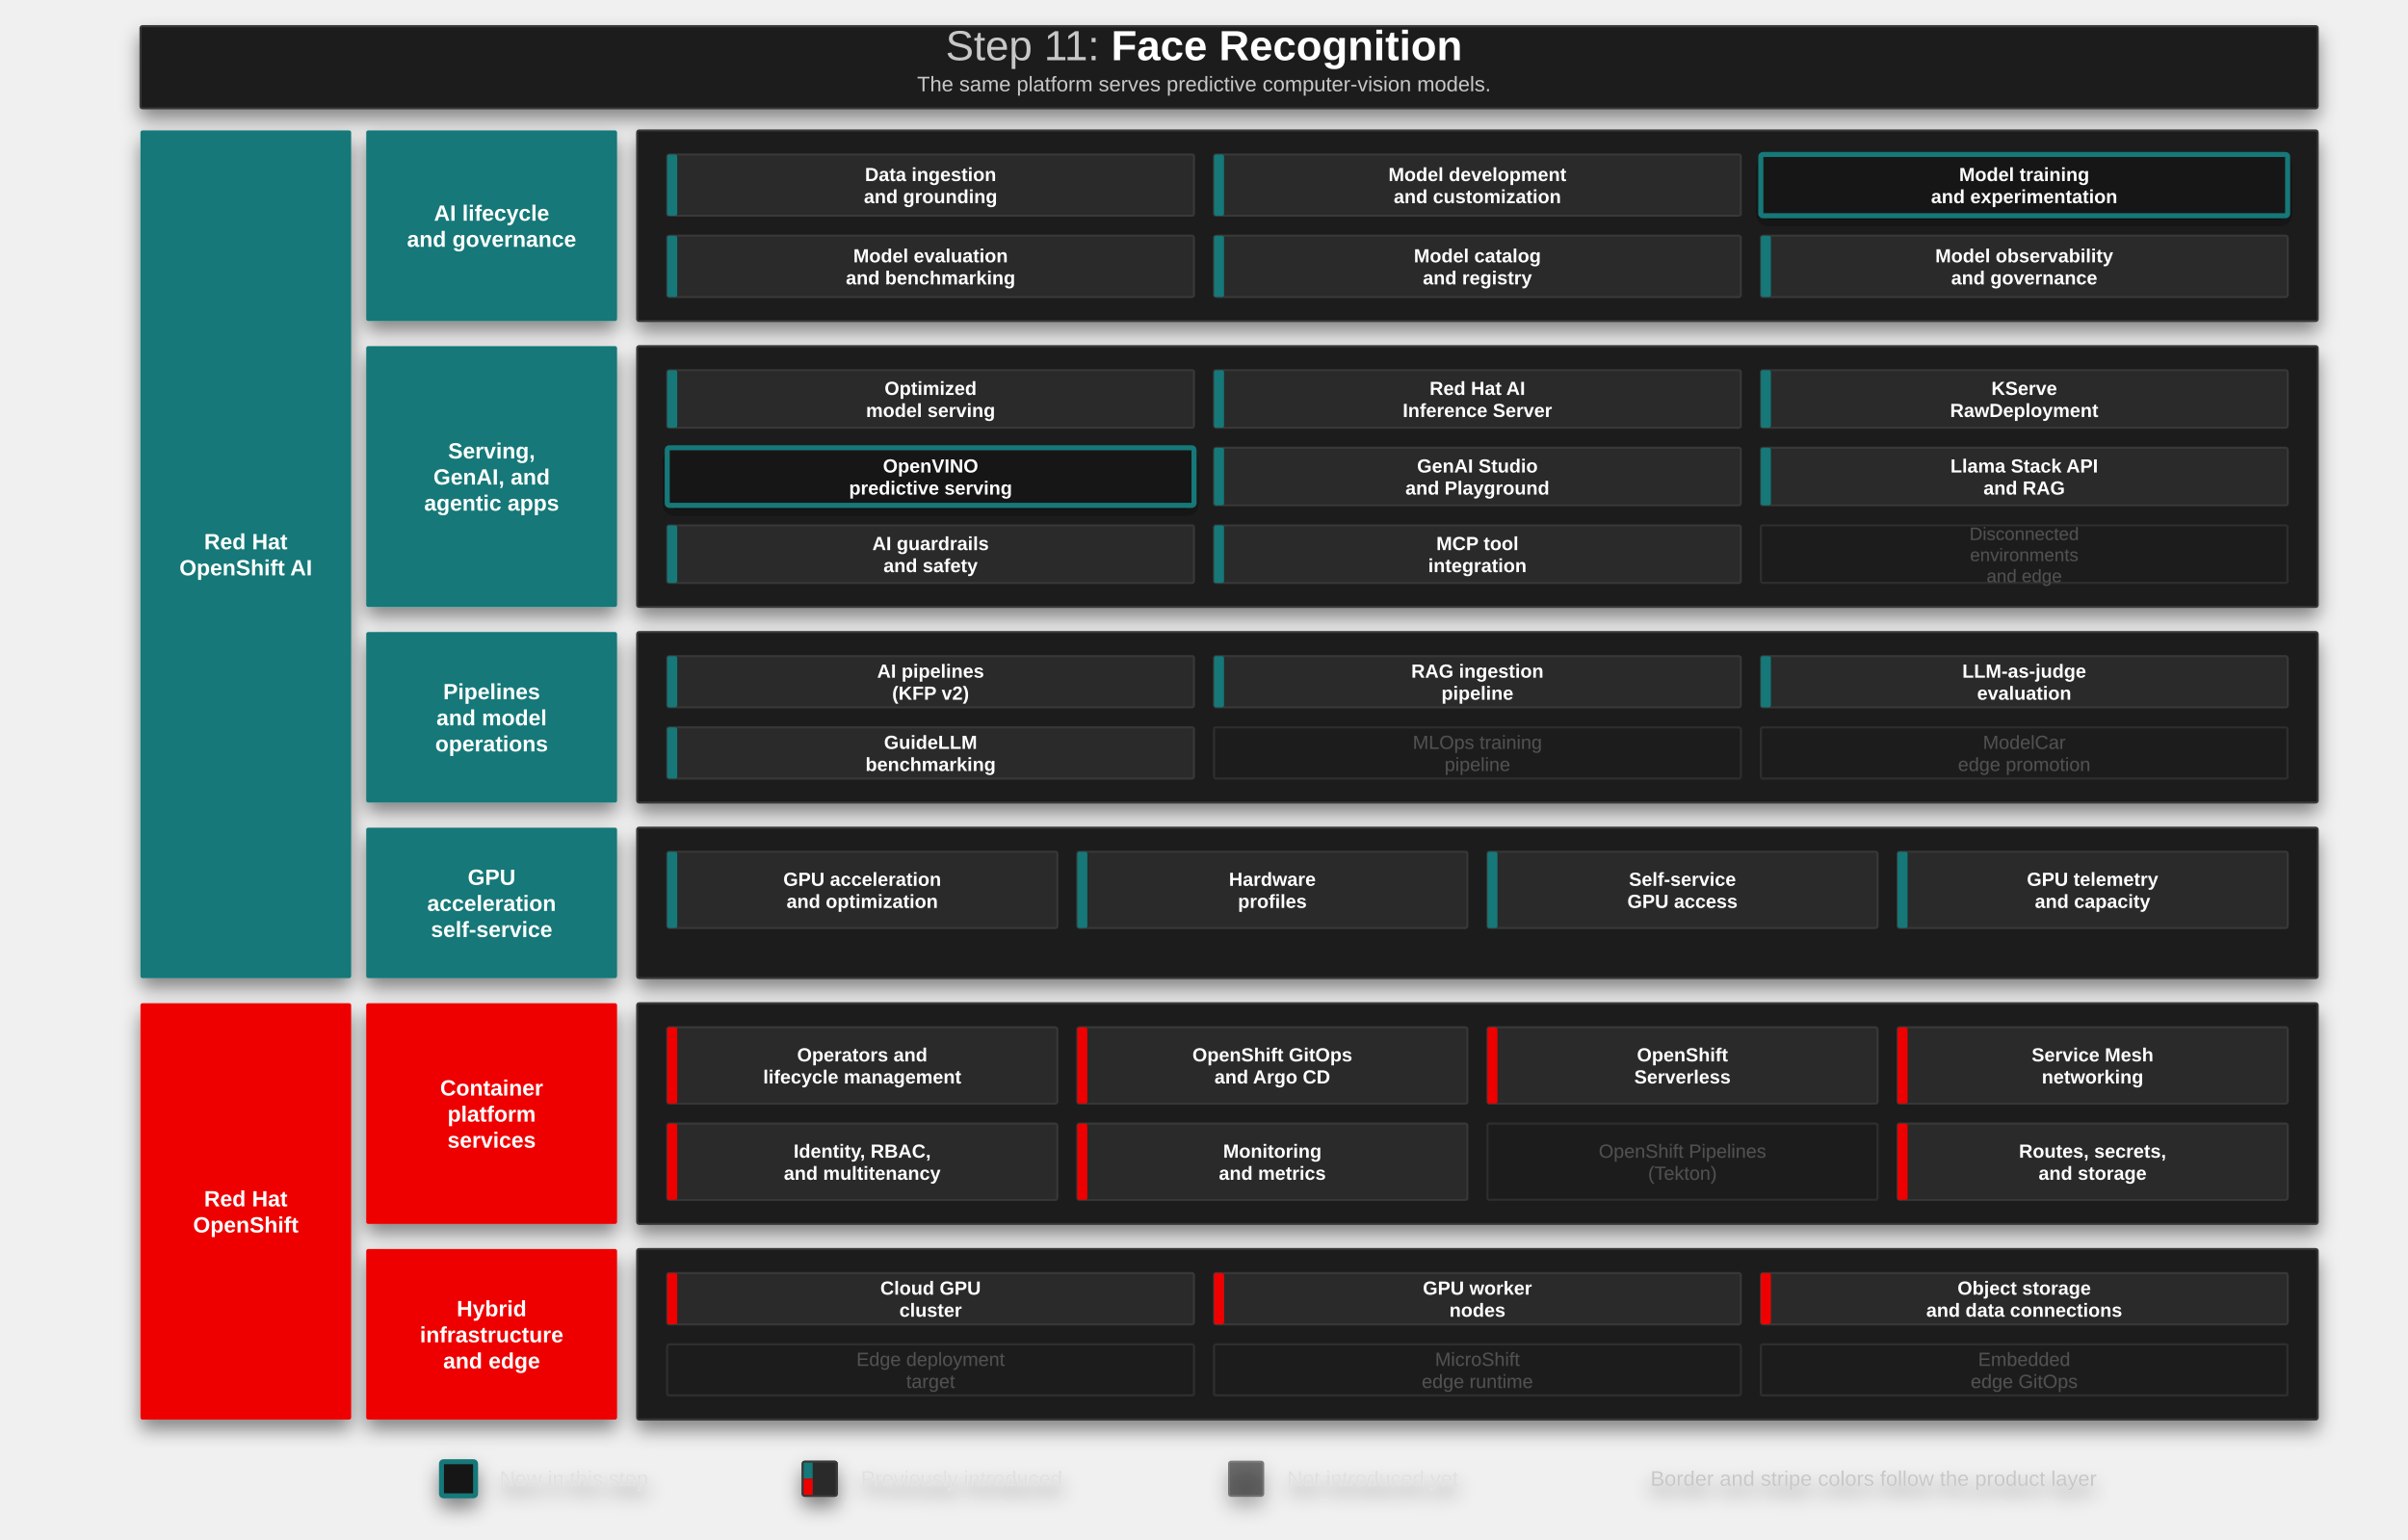
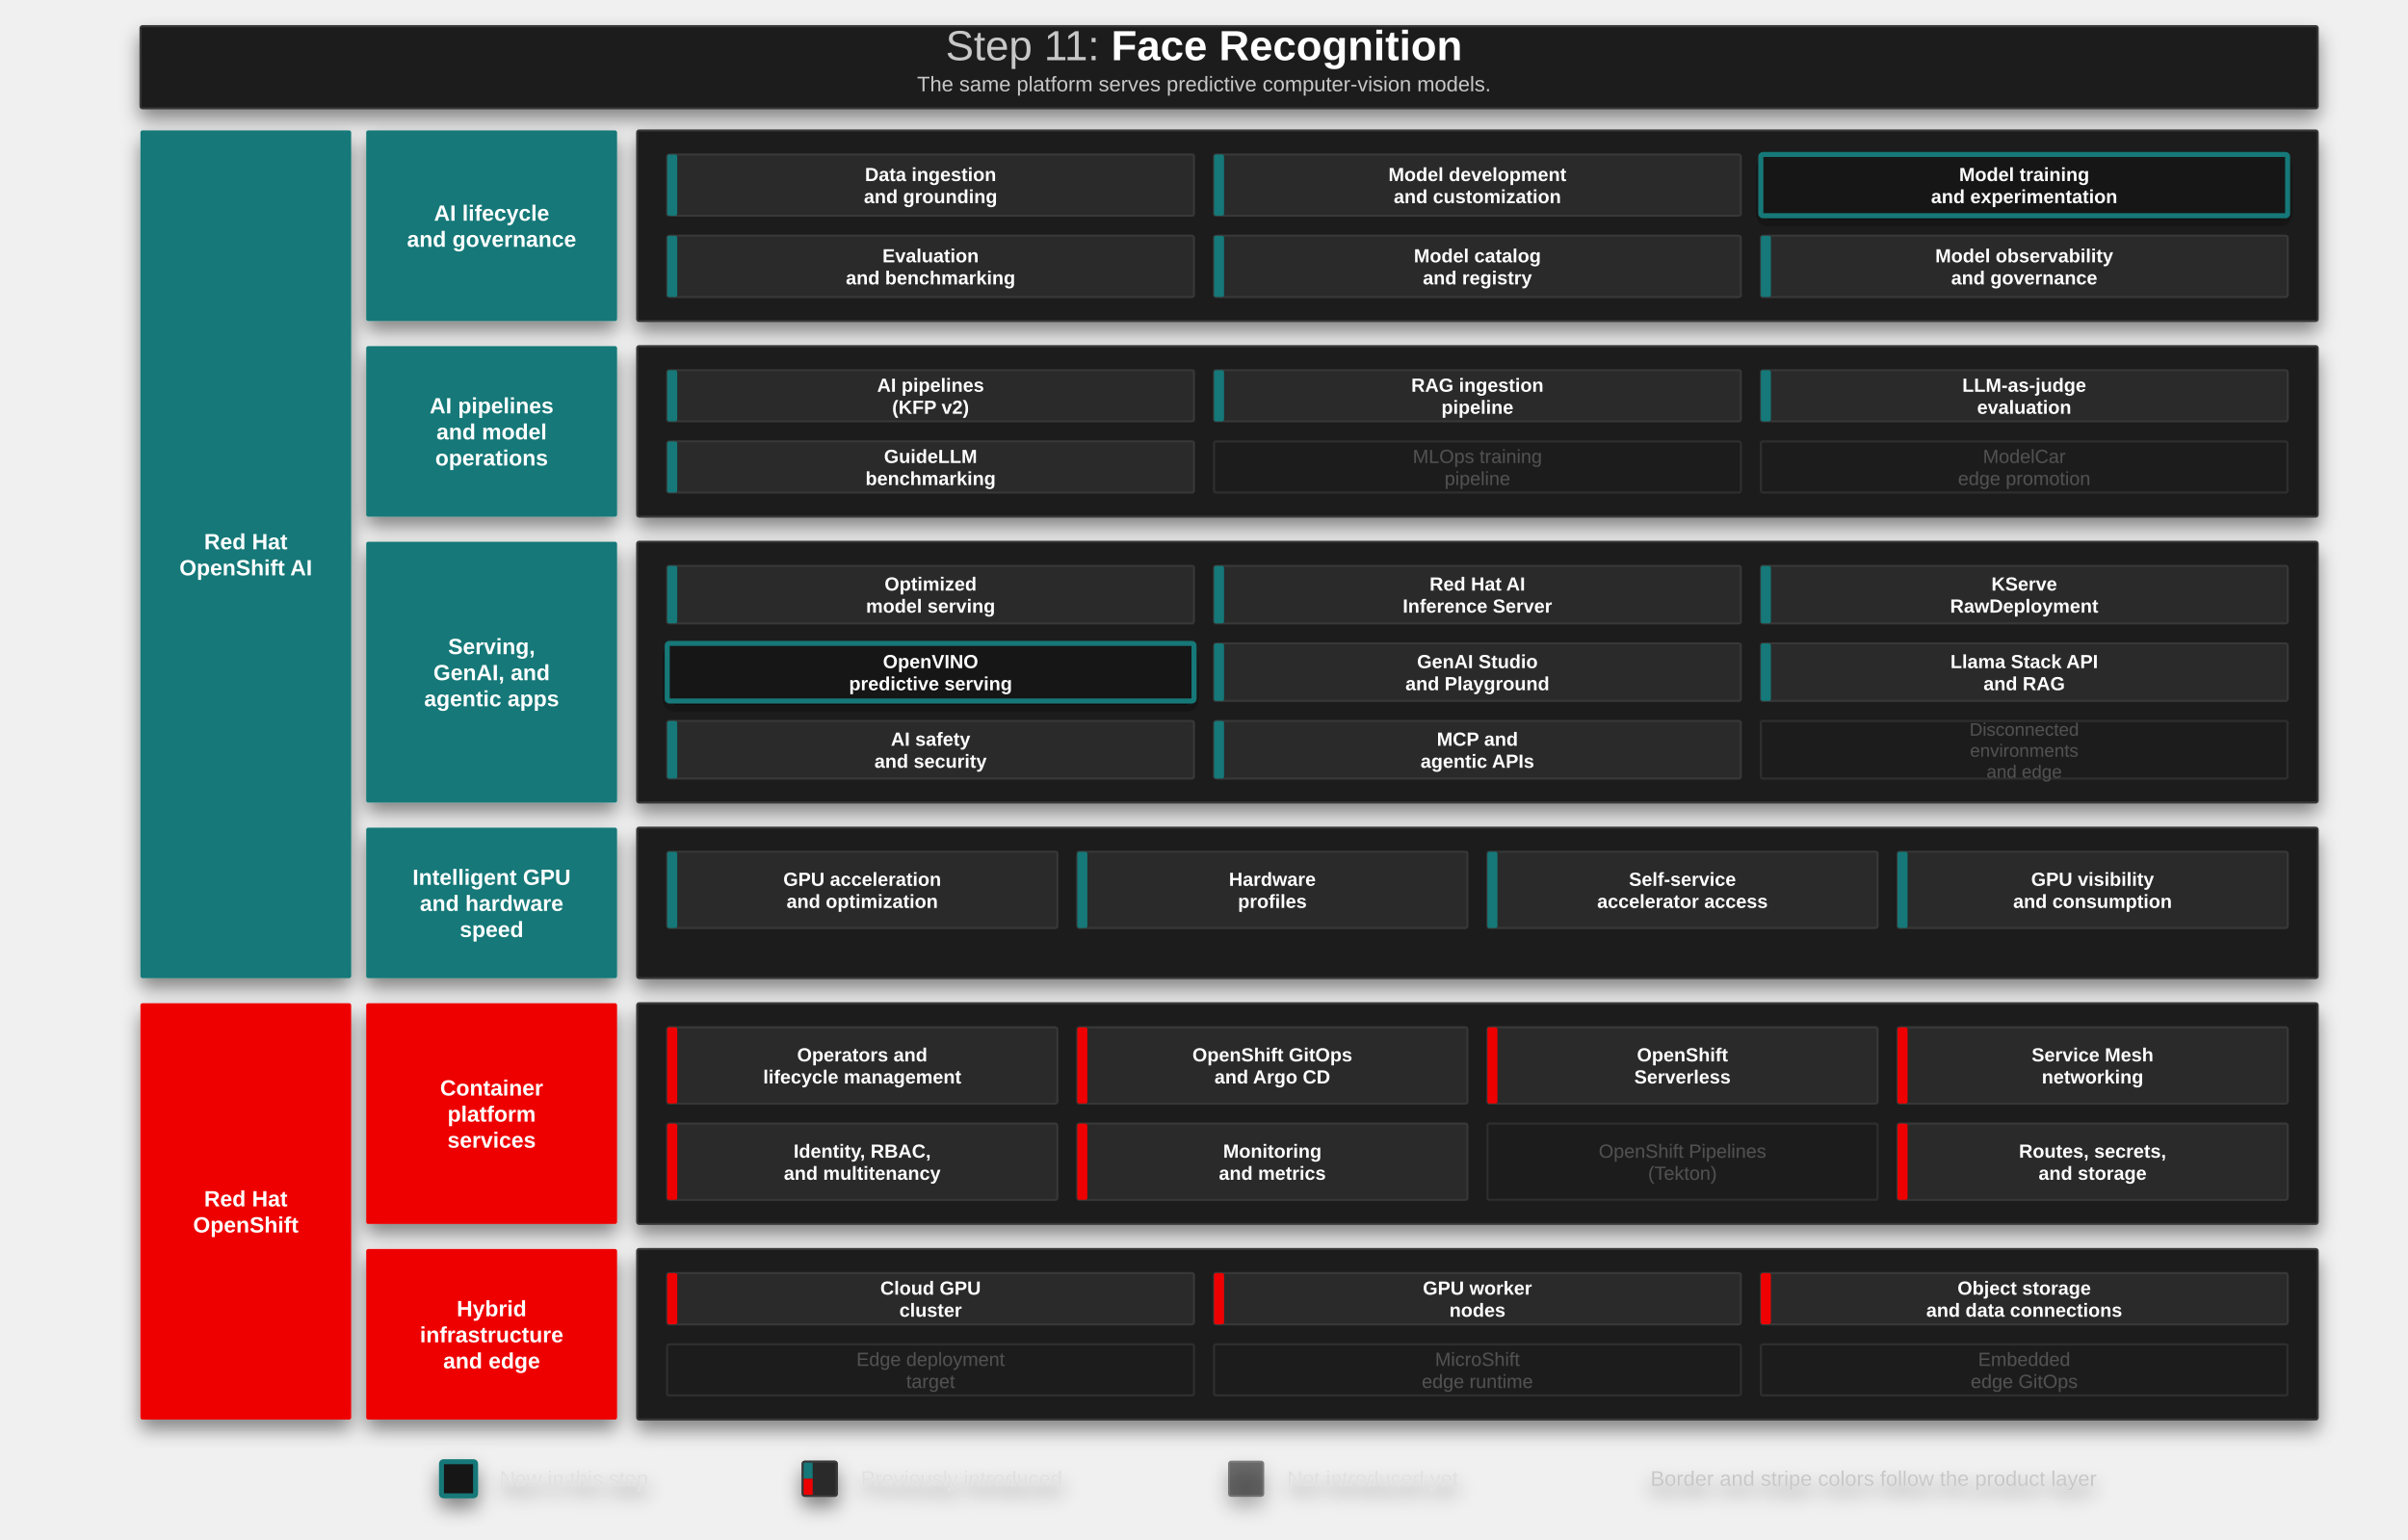
<svg xmlns="http://www.w3.org/2000/svg" width="2400" height="1535" viewBox="0 0 2400 1535" role="img" aria-labelledby="title desc">
  <style>.display{font-family:'Red Hat Display','Arial',sans-serif}.body{font-family:'Red Hat Text','Arial',sans-serif}</style>
  <defs>
    <filter id="lift" x="-20%" y="-20%" width="140%" height="140%">
      <feDropShadow dx="0" dy="6" stdDeviation="5" flood-color="#000" flood-opacity="0.55" />
    </filter>
    <filter id="panelShadow" x="-8%" y="-8%" width="116%" height="116%">
      <feDropShadow dx="0" dy="10" stdDeviation="9" flood-color="#000" flood-opacity="0.45" />
    </filter>
  </defs>
  <g filter="url(#panelShadow)">
    <rect x="140" y="26" width="2170" height="82" rx="2" fill="#1f1f1f" stroke="#383838" stroke-width="2" />
    <text x="1200.0" y="60" class="display" font-size="42" fill="#ffffff" font-weight="700" text-anchor="middle">
      <tspan fill="#c7c7c7" font-weight="500">Step 11:</tspan> Face Recognition</text>
    <text x="1200.0" y="91" class="body" font-size="21" fill="#c7c7c7" text-anchor="middle">The same platform serves predictive computer-vision models.</text>
    <rect x="140" y="130" width="210" height="845" rx="2" fill="#147878" stroke="#147878" stroke-width="0" />
    <text x="245.0" y="547.5" class="body" font-size="22" fill="#ffffff" font-weight="700" text-anchor="middle">Red Hat</text>
    <text x="245.0" y="573.5" class="body" font-size="22" fill="#ffffff" font-weight="700" text-anchor="middle">OpenShift AI</text>
    <rect x="140" y="1000" width="210" height="415" rx="2" fill="#ee0000" stroke="#ee0000" stroke-width="0" />
    <text x="245.0" y="1202.5" class="body" font-size="22" fill="#ffffff" font-weight="700" text-anchor="middle">Red Hat</text>
    <text x="245.0" y="1228.5" class="body" font-size="22" fill="#ffffff" font-weight="700" text-anchor="middle">OpenShift</text>
    <rect x="365" y="130" width="250" height="190" rx="2" fill="#147878" stroke="#147878" stroke-width="0" />
    <text x="490.0" y="220.0" class="body" font-size="22" fill="#ffffff" font-weight="700" text-anchor="middle">AI lifecycle</text>
    <text x="490.0" y="246.0" class="body" font-size="22" fill="#ffffff" font-weight="700" text-anchor="middle">and governance</text>
    <rect x="635" y="130" width="1675" height="190" rx="2" fill="#1f1f1f" stroke="#383838" stroke-width="2" />
    <g>
      <rect x="665.0" y="154.0" width="525.0" height="61.0" rx="2" fill="#292929" stroke="#383838" stroke-width="2.0" />
      <rect x="665.0" y="154.0" width="10" height="61.0" rx="2" fill="#147878" stroke="#147878" stroke-width="0" />
      <text x="927.5" y="180.5" class="body" font-size="19" fill="#ffffff" font-weight="550" text-anchor="middle">Data ingestion</text>
      <text x="927.5" y="202.5" class="body" font-size="19" fill="#ffffff" font-weight="550" text-anchor="middle">and grounding</text>
    </g>
    <g>
      <rect x="1210.0" y="154.0" width="525.0" height="61.0" rx="2" fill="#292929" stroke="#383838" stroke-width="2.0" />
      <rect x="1210.0" y="154.0" width="10" height="61.0" rx="2" fill="#147878" stroke="#147878" stroke-width="0" />
      <text x="1472.5" y="180.5" class="body" font-size="19" fill="#ffffff" font-weight="550" text-anchor="middle">Model development</text>
      <text x="1472.5" y="202.5" class="body" font-size="19" fill="#ffffff" font-weight="550" text-anchor="middle">and customization</text>
    </g>
    <g filter="url(#lift)">
      <rect x="1755.0" y="154.0" width="525.0" height="61.0" rx="2" fill="#151515" stroke="#147878" stroke-width="5.0" />
      <text x="2017.5" y="180.5" class="body" font-size="19" fill="#ffffff" font-weight="700" text-anchor="middle">Model training</text>
      <text x="2017.5" y="202.5" class="body" font-size="19" fill="#ffffff" font-weight="700" text-anchor="middle">and experimentation</text>
    </g>
    <g>
      <rect x="665.0" y="235.0" width="525.0" height="61.0" rx="2" fill="#292929" stroke="#383838" stroke-width="2.0" />
      <rect x="665.0" y="235.0" width="10" height="61.0" rx="2" fill="#147878" stroke="#147878" stroke-width="0" />
-       <text x="927.5" y="261.5" class="body" font-size="19" fill="#ffffff" font-weight="550" text-anchor="middle">Model evaluation</text>
+       <text x="927.5" y="261.5" class="body" font-size="19" fill="#ffffff" font-weight="550" text-anchor="middle">Evaluation</text>
      <text x="927.5" y="283.5" class="body" font-size="19" fill="#ffffff" font-weight="550" text-anchor="middle">and benchmarking</text>
    </g>
    <g>
      <rect x="1210.0" y="235.0" width="525.0" height="61.0" rx="2" fill="#292929" stroke="#383838" stroke-width="2.0" />
      <rect x="1210.0" y="235.0" width="10" height="61.0" rx="2" fill="#147878" stroke="#147878" stroke-width="0" />
      <text x="1472.5" y="261.5" class="body" font-size="19" fill="#ffffff" font-weight="550" text-anchor="middle">Model catalog</text>
      <text x="1472.5" y="283.5" class="body" font-size="19" fill="#ffffff" font-weight="550" text-anchor="middle">and registry</text>
    </g>
    <g>
      <rect x="1755.0" y="235.0" width="525.0" height="61.0" rx="2" fill="#292929" stroke="#383838" stroke-width="2.0" />
      <rect x="1755.0" y="235.0" width="10" height="61.0" rx="2" fill="#147878" stroke="#147878" stroke-width="0" />
      <text x="2017.5" y="261.5" class="body" font-size="19" fill="#ffffff" font-weight="550" text-anchor="middle">Model observability</text>
      <text x="2017.5" y="283.5" class="body" font-size="19" fill="#ffffff" font-weight="550" text-anchor="middle">and governance</text>
    </g>
-     <rect x="365" y="345" width="250" height="260" rx="2" fill="#147878" stroke="#147878" stroke-width="0" />
-     <text x="490.0" y="457.0" class="body" font-size="22" fill="#ffffff" font-weight="700" text-anchor="middle">Serving,</text>
-     <text x="490.0" y="483.0" class="body" font-size="22" fill="#ffffff" font-weight="700" text-anchor="middle">GenAI, and</text>
-     <text x="490.0" y="509.0" class="body" font-size="22" fill="#ffffff" font-weight="700" text-anchor="middle">agentic apps</text>
-     <rect x="635" y="345" width="1675" height="260" rx="2" fill="#1f1f1f" stroke="#383838" stroke-width="2" />
-     <g>
-       <rect x="665.0" y="369.0" width="525.0" height="57.333" rx="2" fill="#292929" stroke="#383838" stroke-width="2.0" />
-       <rect x="665.0" y="369.0" width="10" height="57.333" rx="2" fill="#147878" stroke="#147878" stroke-width="0" />
-       <text x="927.5" y="393.667" class="body" font-size="19" fill="#ffffff" font-weight="550" text-anchor="middle">Optimized</text>
-       <text x="927.5" y="415.667" class="body" font-size="19" fill="#ffffff" font-weight="550" text-anchor="middle">model serving</text>
-     </g>
-     <g>
-       <rect x="1210.0" y="369.0" width="525.0" height="57.333" rx="2" fill="#292929" stroke="#383838" stroke-width="2.0" />
-       <rect x="1210.0" y="369.0" width="10" height="57.333" rx="2" fill="#147878" stroke="#147878" stroke-width="0" />
-       <text x="1472.5" y="393.667" class="body" font-size="19" fill="#ffffff" font-weight="550" text-anchor="middle">Red Hat AI</text>
-       <text x="1472.5" y="415.667" class="body" font-size="19" fill="#ffffff" font-weight="550" text-anchor="middle">Inference Server</text>
-     </g>
-     <g>
-       <rect x="1755.0" y="369.0" width="525.0" height="57.333" rx="2" fill="#292929" stroke="#383838" stroke-width="2.0" />
-       <rect x="1755.0" y="369.0" width="10" height="57.333" rx="2" fill="#147878" stroke="#147878" stroke-width="0" />
-       <text x="2017.5" y="393.667" class="body" font-size="19" fill="#ffffff" font-weight="550" text-anchor="middle">KServe</text>
-       <text x="2017.5" y="415.667" class="body" font-size="19" fill="#ffffff" font-weight="550" text-anchor="middle">RawDeployment</text>
+     <rect x="365" y="345" width="250" height="170" rx="2" fill="#147878" stroke="#147878" stroke-width="0" />
+     <text x="490.0" y="412.0" class="body" font-size="22" fill="#ffffff" font-weight="700" text-anchor="middle">AI pipelines</text>
+     <text x="490.0" y="438.0" class="body" font-size="22" fill="#ffffff" font-weight="700" text-anchor="middle">and model</text>
+     <text x="490.0" y="464.0" class="body" font-size="22" fill="#ffffff" font-weight="700" text-anchor="middle">operations</text>
+     <rect x="635" y="345" width="1675" height="170" rx="2" fill="#1f1f1f" stroke="#383838" stroke-width="2" />
+     <g>
+       <rect x="665.0" y="369.0" width="525.0" height="51.0" rx="2" fill="#292929" stroke="#383838" stroke-width="2.0" />
+       <rect x="665.0" y="369.0" width="10" height="51.0" rx="2" fill="#147878" stroke="#147878" stroke-width="0" />
+       <text x="927.5" y="390.5" class="body" font-size="19" fill="#ffffff" font-weight="550" text-anchor="middle">AI pipelines</text>
+       <text x="927.5" y="412.5" class="body" font-size="19" fill="#ffffff" font-weight="550" text-anchor="middle">(KFP v2)</text>
+     </g>
+     <g>
+       <rect x="1210.0" y="369.0" width="525.0" height="51.0" rx="2" fill="#292929" stroke="#383838" stroke-width="2.0" />
+       <rect x="1210.0" y="369.0" width="10" height="51.0" rx="2" fill="#147878" stroke="#147878" stroke-width="0" />
+       <text x="1472.5" y="390.5" class="body" font-size="19" fill="#ffffff" font-weight="550" text-anchor="middle">RAG ingestion</text>
+       <text x="1472.5" y="412.5" class="body" font-size="19" fill="#ffffff" font-weight="550" text-anchor="middle">pipeline</text>
+     </g>
+     <g>
+       <rect x="1755.0" y="369.0" width="525.0" height="51.0" rx="2" fill="#292929" stroke="#383838" stroke-width="2.0" />
+       <rect x="1755.0" y="369.0" width="10" height="51.0" rx="2" fill="#147878" stroke="#147878" stroke-width="0" />
+       <text x="2017.5" y="390.5" class="body" font-size="19" fill="#ffffff" font-weight="550" text-anchor="middle">LLM-as-judge</text>
+       <text x="2017.5" y="412.5" class="body" font-size="19" fill="#ffffff" font-weight="550" text-anchor="middle">evaluation</text>
+     </g>
+     <g>
+       <rect x="665.0" y="440.0" width="525.0" height="51.0" rx="2" fill="#292929" stroke="#383838" stroke-width="2.0" />
+       <rect x="665.0" y="440.0" width="10" height="51.0" rx="2" fill="#147878" stroke="#147878" stroke-width="0" />
+       <text x="927.5" y="461.5" class="body" font-size="19" fill="#ffffff" font-weight="550" text-anchor="middle">GuideLLM</text>
+       <text x="927.5" y="483.5" class="body" font-size="19" fill="#ffffff" font-weight="550" text-anchor="middle">benchmarking</text>
+     </g>
+     <g opacity="0.62">
+       <rect x="1210.0" y="440.0" width="525.0" height="51.0" rx="2" fill="#1f1f1f" stroke="#383838" stroke-width="2.0" />
+       <text x="1472.5" y="461.5" class="body" font-size="19" fill="#707070" font-weight="450" text-anchor="middle">MLOps training</text>
+       <text x="1472.5" y="483.5" class="body" font-size="19" fill="#707070" font-weight="450" text-anchor="middle">pipeline</text>
+     </g>
+     <g opacity="0.62">
+       <rect x="1755.0" y="440.0" width="525.0" height="51.0" rx="2" fill="#1f1f1f" stroke="#383838" stroke-width="2.0" />
+       <text x="2017.5" y="461.5" class="body" font-size="19" fill="#707070" font-weight="450" text-anchor="middle">ModelCar</text>
+       <text x="2017.5" y="483.5" class="body" font-size="19" fill="#707070" font-weight="450" text-anchor="middle">edge promotion</text>
+     </g>
+     <rect x="365" y="540" width="250" height="260" rx="2" fill="#147878" stroke="#147878" stroke-width="0" />
+     <text x="490.0" y="652.0" class="body" font-size="22" fill="#ffffff" font-weight="700" text-anchor="middle">Serving,</text>
+     <text x="490.0" y="678.0" class="body" font-size="22" fill="#ffffff" font-weight="700" text-anchor="middle">GenAI, and</text>
+     <text x="490.0" y="704.0" class="body" font-size="22" fill="#ffffff" font-weight="700" text-anchor="middle">agentic apps</text>
+     <rect x="635" y="540" width="1675" height="260" rx="2" fill="#1f1f1f" stroke="#383838" stroke-width="2" />
+     <g>
+       <rect x="665.0" y="564.0" width="525.0" height="57.333" rx="2" fill="#292929" stroke="#383838" stroke-width="2.0" />
+       <rect x="665.0" y="564.0" width="10" height="57.333" rx="2" fill="#147878" stroke="#147878" stroke-width="0" />
+       <text x="927.5" y="588.667" class="body" font-size="19" fill="#ffffff" font-weight="550" text-anchor="middle">Optimized</text>
+       <text x="927.5" y="610.667" class="body" font-size="19" fill="#ffffff" font-weight="550" text-anchor="middle">model serving</text>
+     </g>
+     <g>
+       <rect x="1210.0" y="564.0" width="525.0" height="57.333" rx="2" fill="#292929" stroke="#383838" stroke-width="2.0" />
+       <rect x="1210.0" y="564.0" width="10" height="57.333" rx="2" fill="#147878" stroke="#147878" stroke-width="0" />
+       <text x="1472.5" y="588.667" class="body" font-size="19" fill="#ffffff" font-weight="550" text-anchor="middle">Red Hat AI</text>
+       <text x="1472.5" y="610.667" class="body" font-size="19" fill="#ffffff" font-weight="550" text-anchor="middle">Inference Server</text>
+     </g>
+     <g>
+       <rect x="1755.0" y="564.0" width="525.0" height="57.333" rx="2" fill="#292929" stroke="#383838" stroke-width="2.0" />
+       <rect x="1755.0" y="564.0" width="10" height="57.333" rx="2" fill="#147878" stroke="#147878" stroke-width="0" />
+       <text x="2017.5" y="588.667" class="body" font-size="19" fill="#ffffff" font-weight="550" text-anchor="middle">KServe</text>
+       <text x="2017.5" y="610.667" class="body" font-size="19" fill="#ffffff" font-weight="550" text-anchor="middle">RawDeployment</text>
    </g>
    <g filter="url(#lift)">
-       <rect x="665.0" y="446.333" width="525.0" height="57.333" rx="2" fill="#151515" stroke="#147878" stroke-width="5.0" />
-       <text x="927.5" y="471" class="body" font-size="19" fill="#ffffff" font-weight="700" text-anchor="middle">OpenVINO</text>
-       <text x="927.5" y="493" class="body" font-size="19" fill="#ffffff" font-weight="700" text-anchor="middle">predictive serving</text>
-     </g>
-     <g>
-       <rect x="1210.0" y="446.333" width="525.0" height="57.333" rx="2" fill="#292929" stroke="#383838" stroke-width="2.0" />
-       <rect x="1210.0" y="446.333" width="10" height="57.333" rx="2" fill="#147878" stroke="#147878" stroke-width="0" />
-       <text x="1472.5" y="471" class="body" font-size="19" fill="#ffffff" font-weight="550" text-anchor="middle">GenAI Studio</text>
-       <text x="1472.5" y="493" class="body" font-size="19" fill="#ffffff" font-weight="550" text-anchor="middle">and Playground</text>
-     </g>
-     <g>
-       <rect x="1755.0" y="446.333" width="525.0" height="57.333" rx="2" fill="#292929" stroke="#383838" stroke-width="2.0" />
-       <rect x="1755.0" y="446.333" width="10" height="57.333" rx="2" fill="#147878" stroke="#147878" stroke-width="0" />
-       <text x="2017.5" y="471" class="body" font-size="19" fill="#ffffff" font-weight="550" text-anchor="middle">Llama Stack API</text>
-       <text x="2017.5" y="493" class="body" font-size="19" fill="#ffffff" font-weight="550" text-anchor="middle">and RAG</text>
-     </g>
-     <g>
-       <rect x="665.0" y="523.667" width="525.0" height="57.333" rx="2" fill="#292929" stroke="#383838" stroke-width="2.0" />
-       <rect x="665.0" y="523.667" width="10" height="57.333" rx="2" fill="#147878" stroke="#147878" stroke-width="0" />
-       <text x="927.5" y="548.333" class="body" font-size="19" fill="#ffffff" font-weight="550" text-anchor="middle">AI guardrails</text>
-       <text x="927.5" y="570.333" class="body" font-size="19" fill="#ffffff" font-weight="550" text-anchor="middle">and safety</text>
-     </g>
-     <g>
-       <rect x="1210.0" y="523.667" width="525.0" height="57.333" rx="2" fill="#292929" stroke="#383838" stroke-width="2.0" />
-       <rect x="1210.0" y="523.667" width="10" height="57.333" rx="2" fill="#147878" stroke="#147878" stroke-width="0" />
-       <text x="1472.5" y="548.333" class="body" font-size="19" fill="#ffffff" font-weight="550" text-anchor="middle">MCP tool</text>
-       <text x="1472.5" y="570.333" class="body" font-size="19" fill="#ffffff" font-weight="550" text-anchor="middle">integration</text>
-     </g>
-     <g opacity="0.62">
-       <rect x="1755.0" y="523.667" width="525.0" height="57.333" rx="2" fill="#1f1f1f" stroke="#383838" stroke-width="2.0" />
-       <text x="2017.5" y="538.333" class="body" font-size="18" fill="#707070" font-weight="450" text-anchor="middle">Disconnected</text>
-       <text x="2017.5" y="559.333" class="body" font-size="18" fill="#707070" font-weight="450" text-anchor="middle">environments</text>
-       <text x="2017.5" y="580.333" class="body" font-size="18" fill="#707070" font-weight="450" text-anchor="middle">and edge</text>
-     </g>
-     <rect x="365" y="630" width="250" height="170" rx="2" fill="#147878" stroke="#147878" stroke-width="0" />
-     <text x="490.0" y="697.0" class="body" font-size="22" fill="#ffffff" font-weight="700" text-anchor="middle">Pipelines</text>
-     <text x="490.0" y="723.0" class="body" font-size="22" fill="#ffffff" font-weight="700" text-anchor="middle">and model</text>
-     <text x="490.0" y="749.0" class="body" font-size="22" fill="#ffffff" font-weight="700" text-anchor="middle">operations</text>
-     <rect x="635" y="630" width="1675" height="170" rx="2" fill="#1f1f1f" stroke="#383838" stroke-width="2" />
-     <g>
-       <rect x="665.0" y="654.0" width="525.0" height="51.0" rx="2" fill="#292929" stroke="#383838" stroke-width="2.0" />
-       <rect x="665.0" y="654.0" width="10" height="51.0" rx="2" fill="#147878" stroke="#147878" stroke-width="0" />
-       <text x="927.5" y="675.5" class="body" font-size="19" fill="#ffffff" font-weight="550" text-anchor="middle">AI pipelines</text>
-       <text x="927.5" y="697.5" class="body" font-size="19" fill="#ffffff" font-weight="550" text-anchor="middle">(KFP v2)</text>
-     </g>
-     <g>
-       <rect x="1210.0" y="654.0" width="525.0" height="51.0" rx="2" fill="#292929" stroke="#383838" stroke-width="2.0" />
-       <rect x="1210.0" y="654.0" width="10" height="51.0" rx="2" fill="#147878" stroke="#147878" stroke-width="0" />
-       <text x="1472.5" y="675.5" class="body" font-size="19" fill="#ffffff" font-weight="550" text-anchor="middle">RAG ingestion</text>
-       <text x="1472.5" y="697.5" class="body" font-size="19" fill="#ffffff" font-weight="550" text-anchor="middle">pipeline</text>
-     </g>
-     <g>
-       <rect x="1755.0" y="654.0" width="525.0" height="51.0" rx="2" fill="#292929" stroke="#383838" stroke-width="2.0" />
-       <rect x="1755.0" y="654.0" width="10" height="51.0" rx="2" fill="#147878" stroke="#147878" stroke-width="0" />
-       <text x="2017.5" y="675.5" class="body" font-size="19" fill="#ffffff" font-weight="550" text-anchor="middle">LLM-as-judge</text>
-       <text x="2017.5" y="697.5" class="body" font-size="19" fill="#ffffff" font-weight="550" text-anchor="middle">evaluation</text>
-     </g>
-     <g>
-       <rect x="665.0" y="725.0" width="525.0" height="51.0" rx="2" fill="#292929" stroke="#383838" stroke-width="2.0" />
-       <rect x="665.0" y="725.0" width="10" height="51.0" rx="2" fill="#147878" stroke="#147878" stroke-width="0" />
-       <text x="927.5" y="746.5" class="body" font-size="19" fill="#ffffff" font-weight="550" text-anchor="middle">GuideLLM</text>
-       <text x="927.5" y="768.5" class="body" font-size="19" fill="#ffffff" font-weight="550" text-anchor="middle">benchmarking</text>
-     </g>
-     <g opacity="0.62">
-       <rect x="1210.0" y="725.0" width="525.0" height="51.0" rx="2" fill="#1f1f1f" stroke="#383838" stroke-width="2.0" />
-       <text x="1472.5" y="746.5" class="body" font-size="19" fill="#707070" font-weight="450" text-anchor="middle">MLOps training</text>
-       <text x="1472.5" y="768.5" class="body" font-size="19" fill="#707070" font-weight="450" text-anchor="middle">pipeline</text>
-     </g>
-     <g opacity="0.62">
-       <rect x="1755.0" y="725.0" width="525.0" height="51.0" rx="2" fill="#1f1f1f" stroke="#383838" stroke-width="2.0" />
-       <text x="2017.5" y="746.5" class="body" font-size="19" fill="#707070" font-weight="450" text-anchor="middle">ModelCar</text>
-       <text x="2017.5" y="768.5" class="body" font-size="19" fill="#707070" font-weight="450" text-anchor="middle">edge promotion</text>
+       <rect x="665.0" y="641.333" width="525.0" height="57.333" rx="2" fill="#151515" stroke="#147878" stroke-width="5.0" />
+       <text x="927.5" y="666.0" class="body" font-size="19" fill="#ffffff" font-weight="700" text-anchor="middle">OpenVINO</text>
+       <text x="927.5" y="688.0" class="body" font-size="19" fill="#ffffff" font-weight="700" text-anchor="middle">predictive serving</text>
+     </g>
+     <g>
+       <rect x="1210.0" y="641.333" width="525.0" height="57.333" rx="2" fill="#292929" stroke="#383838" stroke-width="2.0" />
+       <rect x="1210.0" y="641.333" width="10" height="57.333" rx="2" fill="#147878" stroke="#147878" stroke-width="0" />
+       <text x="1472.5" y="666.0" class="body" font-size="19" fill="#ffffff" font-weight="550" text-anchor="middle">GenAI Studio</text>
+       <text x="1472.5" y="688.0" class="body" font-size="19" fill="#ffffff" font-weight="550" text-anchor="middle">and Playground</text>
+     </g>
+     <g>
+       <rect x="1755.0" y="641.333" width="525.0" height="57.333" rx="2" fill="#292929" stroke="#383838" stroke-width="2.0" />
+       <rect x="1755.0" y="641.333" width="10" height="57.333" rx="2" fill="#147878" stroke="#147878" stroke-width="0" />
+       <text x="2017.5" y="666.0" class="body" font-size="19" fill="#ffffff" font-weight="550" text-anchor="middle">Llama Stack API</text>
+       <text x="2017.5" y="688.0" class="body" font-size="19" fill="#ffffff" font-weight="550" text-anchor="middle">and RAG</text>
+     </g>
+     <g>
+       <rect x="665.0" y="718.667" width="525.0" height="57.333" rx="2" fill="#292929" stroke="#383838" stroke-width="2.0" />
+       <rect x="665.0" y="718.667" width="10" height="57.333" rx="2" fill="#147878" stroke="#147878" stroke-width="0" />
+       <text x="927.5" y="743.333" class="body" font-size="19" fill="#ffffff" font-weight="550" text-anchor="middle">AI safety</text>
+       <text x="927.5" y="765.333" class="body" font-size="19" fill="#ffffff" font-weight="550" text-anchor="middle">and security</text>
+     </g>
+     <g>
+       <rect x="1210.0" y="718.667" width="525.0" height="57.333" rx="2" fill="#292929" stroke="#383838" stroke-width="2.0" />
+       <rect x="1210.0" y="718.667" width="10" height="57.333" rx="2" fill="#147878" stroke="#147878" stroke-width="0" />
+       <text x="1472.5" y="743.333" class="body" font-size="19" fill="#ffffff" font-weight="550" text-anchor="middle">MCP and</text>
+       <text x="1472.5" y="765.333" class="body" font-size="19" fill="#ffffff" font-weight="550" text-anchor="middle">agentic APIs</text>
+     </g>
+     <g opacity="0.62">
+       <rect x="1755.0" y="718.667" width="525.0" height="57.333" rx="2" fill="#1f1f1f" stroke="#383838" stroke-width="2.0" />
+       <text x="2017.5" y="733.333" class="body" font-size="18" fill="#707070" font-weight="450" text-anchor="middle">Disconnected</text>
+       <text x="2017.5" y="754.333" class="body" font-size="18" fill="#707070" font-weight="450" text-anchor="middle">environments</text>
+       <text x="2017.5" y="775.333" class="body" font-size="18" fill="#707070" font-weight="450" text-anchor="middle">and edge</text>
    </g>
    <rect x="365" y="825" width="250" height="150" rx="2" fill="#147878" stroke="#147878" stroke-width="0" />
-     <text x="490.0" y="882.0" class="body" font-size="22" fill="#ffffff" font-weight="700" text-anchor="middle">GPU</text>
-     <text x="490.0" y="908.0" class="body" font-size="22" fill="#ffffff" font-weight="700" text-anchor="middle">acceleration</text>
-     <text x="490.0" y="934.0" class="body" font-size="22" fill="#ffffff" font-weight="700" text-anchor="middle">self-service</text>
+     <text x="490.0" y="882.0" class="body" font-size="22" fill="#ffffff" font-weight="700" text-anchor="middle">Intelligent GPU</text>
+     <text x="490.0" y="908.0" class="body" font-size="22" fill="#ffffff" font-weight="700" text-anchor="middle">and hardware</text>
+     <text x="490.0" y="934.0" class="body" font-size="22" fill="#ffffff" font-weight="700" text-anchor="middle">speed</text>
    <rect x="635" y="825" width="1675" height="150" rx="2" fill="#1f1f1f" stroke="#383838" stroke-width="2" />
    <g>
      <rect x="665.0" y="849" width="388.75" height="76" rx="2" fill="#292929" stroke="#383838" stroke-width="2.0" />
      <rect x="665.0" y="849" width="10" height="76" rx="2" fill="#147878" stroke="#147878" stroke-width="0" />
      <text x="859.375" y="883.0" class="body" font-size="19" fill="#ffffff" font-weight="550" text-anchor="middle">GPU acceleration</text>
      <text x="859.375" y="905.0" class="body" font-size="19" fill="#ffffff" font-weight="550" text-anchor="middle">and optimization</text>
    </g>
    <g>
      <rect x="1073.75" y="849" width="388.75" height="76" rx="2" fill="#292929" stroke="#383838" stroke-width="2.0" />
      <rect x="1073.75" y="849" width="10" height="76" rx="2" fill="#147878" stroke="#147878" stroke-width="0" />
      <text x="1268.125" y="883.0" class="body" font-size="19" fill="#ffffff" font-weight="550" text-anchor="middle">Hardware</text>
      <text x="1268.125" y="905.0" class="body" font-size="19" fill="#ffffff" font-weight="550" text-anchor="middle">profiles</text>
    </g>
    <g>
      <rect x="1482.5" y="849" width="388.75" height="76" rx="2" fill="#292929" stroke="#383838" stroke-width="2.0" />
      <rect x="1482.5" y="849" width="10" height="76" rx="2" fill="#147878" stroke="#147878" stroke-width="0" />
      <text x="1676.875" y="883.0" class="body" font-size="19" fill="#ffffff" font-weight="550" text-anchor="middle">Self-service</text>
-       <text x="1676.875" y="905.0" class="body" font-size="19" fill="#ffffff" font-weight="550" text-anchor="middle">GPU access</text>
+       <text x="1676.875" y="905.0" class="body" font-size="19" fill="#ffffff" font-weight="550" text-anchor="middle">accelerator access</text>
    </g>
    <g>
      <rect x="1891.25" y="849" width="388.75" height="76" rx="2" fill="#292929" stroke="#383838" stroke-width="2.0" />
      <rect x="1891.25" y="849" width="10" height="76" rx="2" fill="#147878" stroke="#147878" stroke-width="0" />
-       <text x="2085.625" y="883.0" class="body" font-size="19" fill="#ffffff" font-weight="550" text-anchor="middle">GPU telemetry</text>
-       <text x="2085.625" y="905.0" class="body" font-size="19" fill="#ffffff" font-weight="550" text-anchor="middle">and capacity</text>
+       <text x="2085.625" y="883.0" class="body" font-size="19" fill="#ffffff" font-weight="550" text-anchor="middle">GPU visibility</text>
+       <text x="2085.625" y="905.0" class="body" font-size="19" fill="#ffffff" font-weight="550" text-anchor="middle">and consumption</text>
    </g>
    <rect x="365" y="1000" width="250" height="220" rx="2" fill="#ee0000" stroke="#ee0000" stroke-width="0" />
    <text x="490.0" y="1092.0" class="body" font-size="22" fill="#ffffff" font-weight="700" text-anchor="middle">Container</text>
    <text x="490.0" y="1118.0" class="body" font-size="22" fill="#ffffff" font-weight="700" text-anchor="middle">platform</text>
    <text x="490.0" y="1144.0" class="body" font-size="22" fill="#ffffff" font-weight="700" text-anchor="middle">services</text>
    <rect x="635" y="1000" width="1675" height="220" rx="2" fill="#1f1f1f" stroke="#383838" stroke-width="2" />
    <g>
      <rect x="665.0" y="1024" width="388.75" height="76" rx="2" fill="#292929" stroke="#383838" stroke-width="2.0" />
      <rect x="665.0" y="1024" width="10" height="76" rx="2" fill="#ee0000" stroke="#ee0000" stroke-width="0" />
      <text x="859.375" y="1058.0" class="body" font-size="19" fill="#ffffff" font-weight="550" text-anchor="middle">Operators and</text>
      <text x="859.375" y="1080.0" class="body" font-size="19" fill="#ffffff" font-weight="550" text-anchor="middle">lifecycle management</text>
    </g>
    <g>
      <rect x="1073.75" y="1024" width="388.75" height="76" rx="2" fill="#292929" stroke="#383838" stroke-width="2.0" />
      <rect x="1073.75" y="1024" width="10" height="76" rx="2" fill="#ee0000" stroke="#ee0000" stroke-width="0" />
      <text x="1268.125" y="1058.0" class="body" font-size="19" fill="#ffffff" font-weight="550" text-anchor="middle">OpenShift GitOps</text>
      <text x="1268.125" y="1080.0" class="body" font-size="19" fill="#ffffff" font-weight="550" text-anchor="middle">and Argo CD</text>
    </g>
    <g>
      <rect x="1482.5" y="1024" width="388.75" height="76" rx="2" fill="#292929" stroke="#383838" stroke-width="2.0" />
      <rect x="1482.5" y="1024" width="10" height="76" rx="2" fill="#ee0000" stroke="#ee0000" stroke-width="0" />
      <text x="1676.875" y="1058.0" class="body" font-size="19" fill="#ffffff" font-weight="550" text-anchor="middle">OpenShift</text>
      <text x="1676.875" y="1080.0" class="body" font-size="19" fill="#ffffff" font-weight="550" text-anchor="middle">Serverless</text>
    </g>
    <g>
      <rect x="1891.25" y="1024" width="388.75" height="76" rx="2" fill="#292929" stroke="#383838" stroke-width="2.0" />
      <rect x="1891.25" y="1024" width="10" height="76" rx="2" fill="#ee0000" stroke="#ee0000" stroke-width="0" />
      <text x="2085.625" y="1058.0" class="body" font-size="19" fill="#ffffff" font-weight="550" text-anchor="middle">Service Mesh</text>
      <text x="2085.625" y="1080.0" class="body" font-size="19" fill="#ffffff" font-weight="550" text-anchor="middle">networking</text>
    </g>
    <g>
      <rect x="665.0" y="1120" width="388.75" height="76" rx="2" fill="#292929" stroke="#383838" stroke-width="2.0" />
      <rect x="665.0" y="1120" width="10" height="76" rx="2" fill="#ee0000" stroke="#ee0000" stroke-width="0" />
      <text x="859.375" y="1154.0" class="body" font-size="19" fill="#ffffff" font-weight="550" text-anchor="middle">Identity, RBAC,</text>
      <text x="859.375" y="1176.0" class="body" font-size="19" fill="#ffffff" font-weight="550" text-anchor="middle">and multitenancy</text>
    </g>
    <g>
      <rect x="1073.75" y="1120" width="388.75" height="76" rx="2" fill="#292929" stroke="#383838" stroke-width="2.0" />
      <rect x="1073.75" y="1120" width="10" height="76" rx="2" fill="#ee0000" stroke="#ee0000" stroke-width="0" />
      <text x="1268.125" y="1154.0" class="body" font-size="19" fill="#ffffff" font-weight="550" text-anchor="middle">Monitoring</text>
      <text x="1268.125" y="1176.0" class="body" font-size="19" fill="#ffffff" font-weight="550" text-anchor="middle">and metrics</text>
    </g>
    <g opacity="0.62">
      <rect x="1482.5" y="1120" width="388.75" height="76" rx="2" fill="#1f1f1f" stroke="#383838" stroke-width="2.0" />
      <text x="1676.875" y="1154.0" class="body" font-size="19" fill="#707070" font-weight="450" text-anchor="middle">OpenShift Pipelines</text>
      <text x="1676.875" y="1176.0" class="body" font-size="19" fill="#707070" font-weight="450" text-anchor="middle">(Tekton)</text>
    </g>
    <g>
      <rect x="1891.25" y="1120" width="388.75" height="76" rx="2" fill="#292929" stroke="#383838" stroke-width="2.0" />
      <rect x="1891.25" y="1120" width="10" height="76" rx="2" fill="#ee0000" stroke="#ee0000" stroke-width="0" />
      <text x="2085.625" y="1154.0" class="body" font-size="19" fill="#ffffff" font-weight="550" text-anchor="middle">Routes, secrets,</text>
      <text x="2085.625" y="1176.0" class="body" font-size="19" fill="#ffffff" font-weight="550" text-anchor="middle">and storage</text>
    </g>
    <rect x="365" y="1245" width="250" height="170" rx="2" fill="#ee0000" stroke="#ee0000" stroke-width="0" />
    <text x="490.0" y="1312.0" class="body" font-size="22" fill="#ffffff" font-weight="700" text-anchor="middle">Hybrid</text>
    <text x="490.0" y="1338.0" class="body" font-size="22" fill="#ffffff" font-weight="700" text-anchor="middle">infrastructure</text>
    <text x="490.0" y="1364.0" class="body" font-size="22" fill="#ffffff" font-weight="700" text-anchor="middle">and edge</text>
    <rect x="635" y="1245" width="1675" height="170" rx="2" fill="#1f1f1f" stroke="#383838" stroke-width="2" />
    <g>
      <rect x="665.0" y="1269.0" width="525.0" height="51.0" rx="2" fill="#292929" stroke="#383838" stroke-width="2.0" />
      <rect x="665.0" y="1269.0" width="10" height="51.0" rx="2" fill="#ee0000" stroke="#ee0000" stroke-width="0" />
      <text x="927.5" y="1290.5" class="body" font-size="19" fill="#ffffff" font-weight="550" text-anchor="middle">Cloud GPU</text>
      <text x="927.5" y="1312.5" class="body" font-size="19" fill="#ffffff" font-weight="550" text-anchor="middle">cluster</text>
    </g>
    <g>
      <rect x="1210.0" y="1269.0" width="525.0" height="51.0" rx="2" fill="#292929" stroke="#383838" stroke-width="2.0" />
      <rect x="1210.0" y="1269.0" width="10" height="51.0" rx="2" fill="#ee0000" stroke="#ee0000" stroke-width="0" />
      <text x="1472.5" y="1290.5" class="body" font-size="19" fill="#ffffff" font-weight="550" text-anchor="middle">GPU worker</text>
      <text x="1472.5" y="1312.5" class="body" font-size="19" fill="#ffffff" font-weight="550" text-anchor="middle">nodes</text>
    </g>
    <g>
      <rect x="1755.0" y="1269.0" width="525.0" height="51.0" rx="2" fill="#292929" stroke="#383838" stroke-width="2.0" />
      <rect x="1755.0" y="1269.0" width="10" height="51.0" rx="2" fill="#ee0000" stroke="#ee0000" stroke-width="0" />
      <text x="2017.5" y="1290.5" class="body" font-size="19" fill="#ffffff" font-weight="550" text-anchor="middle">Object storage</text>
      <text x="2017.5" y="1312.5" class="body" font-size="19" fill="#ffffff" font-weight="550" text-anchor="middle">and data connections</text>
    </g>
    <g opacity="0.62">
      <rect x="665.0" y="1340.0" width="525.0" height="51.0" rx="2" fill="#1f1f1f" stroke="#383838" stroke-width="2.0" />
      <text x="927.5" y="1361.5" class="body" font-size="19" fill="#707070" font-weight="450" text-anchor="middle">Edge deployment</text>
      <text x="927.5" y="1383.5" class="body" font-size="19" fill="#707070" font-weight="450" text-anchor="middle">target</text>
    </g>
    <g opacity="0.62">
      <rect x="1210.0" y="1340.0" width="525.0" height="51.0" rx="2" fill="#1f1f1f" stroke="#383838" stroke-width="2.0" />
      <text x="1472.5" y="1361.5" class="body" font-size="19" fill="#707070" font-weight="450" text-anchor="middle">MicroShift</text>
      <text x="1472.5" y="1383.5" class="body" font-size="19" fill="#707070" font-weight="450" text-anchor="middle">edge runtime</text>
    </g>
    <g opacity="0.62">
      <rect x="1755.0" y="1340.0" width="525.0" height="51.0" rx="2" fill="#1f1f1f" stroke="#383838" stroke-width="2.0" />
      <text x="2017.5" y="1361.5" class="body" font-size="19" fill="#707070" font-weight="450" text-anchor="middle">Embedded</text>
      <text x="2017.5" y="1383.5" class="body" font-size="19" fill="#707070" font-weight="450" text-anchor="middle">edge GitOps</text>
    </g>
    <rect x="440" y="1457" width="34" height="34" rx="2" fill="#151515" stroke="#147878" stroke-width="5" />
    <text x="498" y="1481" class="body" font-size="21" fill="#e0e0e0">New in this step</text>
    <rect x="800" y="1457" width="34" height="34" rx="2" fill="#292929" stroke="#383838" stroke-width="2" />
    <rect x="800" y="1457" width="10" height="17" rx="0" fill="#147878" stroke="#147878" stroke-width="0" />
    <rect x="800" y="1474" width="10" height="17" rx="0" fill="#ee0000" stroke="#ee0000" stroke-width="0" />
    <rect x="800" y="1457" width="34" height="34" rx="2" fill="none" stroke="#383838" stroke-width="2" />
    <text x="858" y="1481" class="body" font-size="21" fill="#e0e0e0">Previously introduced</text>
    <rect x="1225" y="1457" width="34" height="34" rx="2" fill="#1f1f1f" stroke="#383838" stroke-width="2" opacity="0.62" />
    <text x="1283" y="1481" class="body" font-size="21" fill="#e0e0e0">Not introduced yet</text>
    <text x="1645" y="1481" class="body" font-size="21" fill="#c7c7c7">Border and stripe colors follow the product layer</text>
  </g>
</svg>
